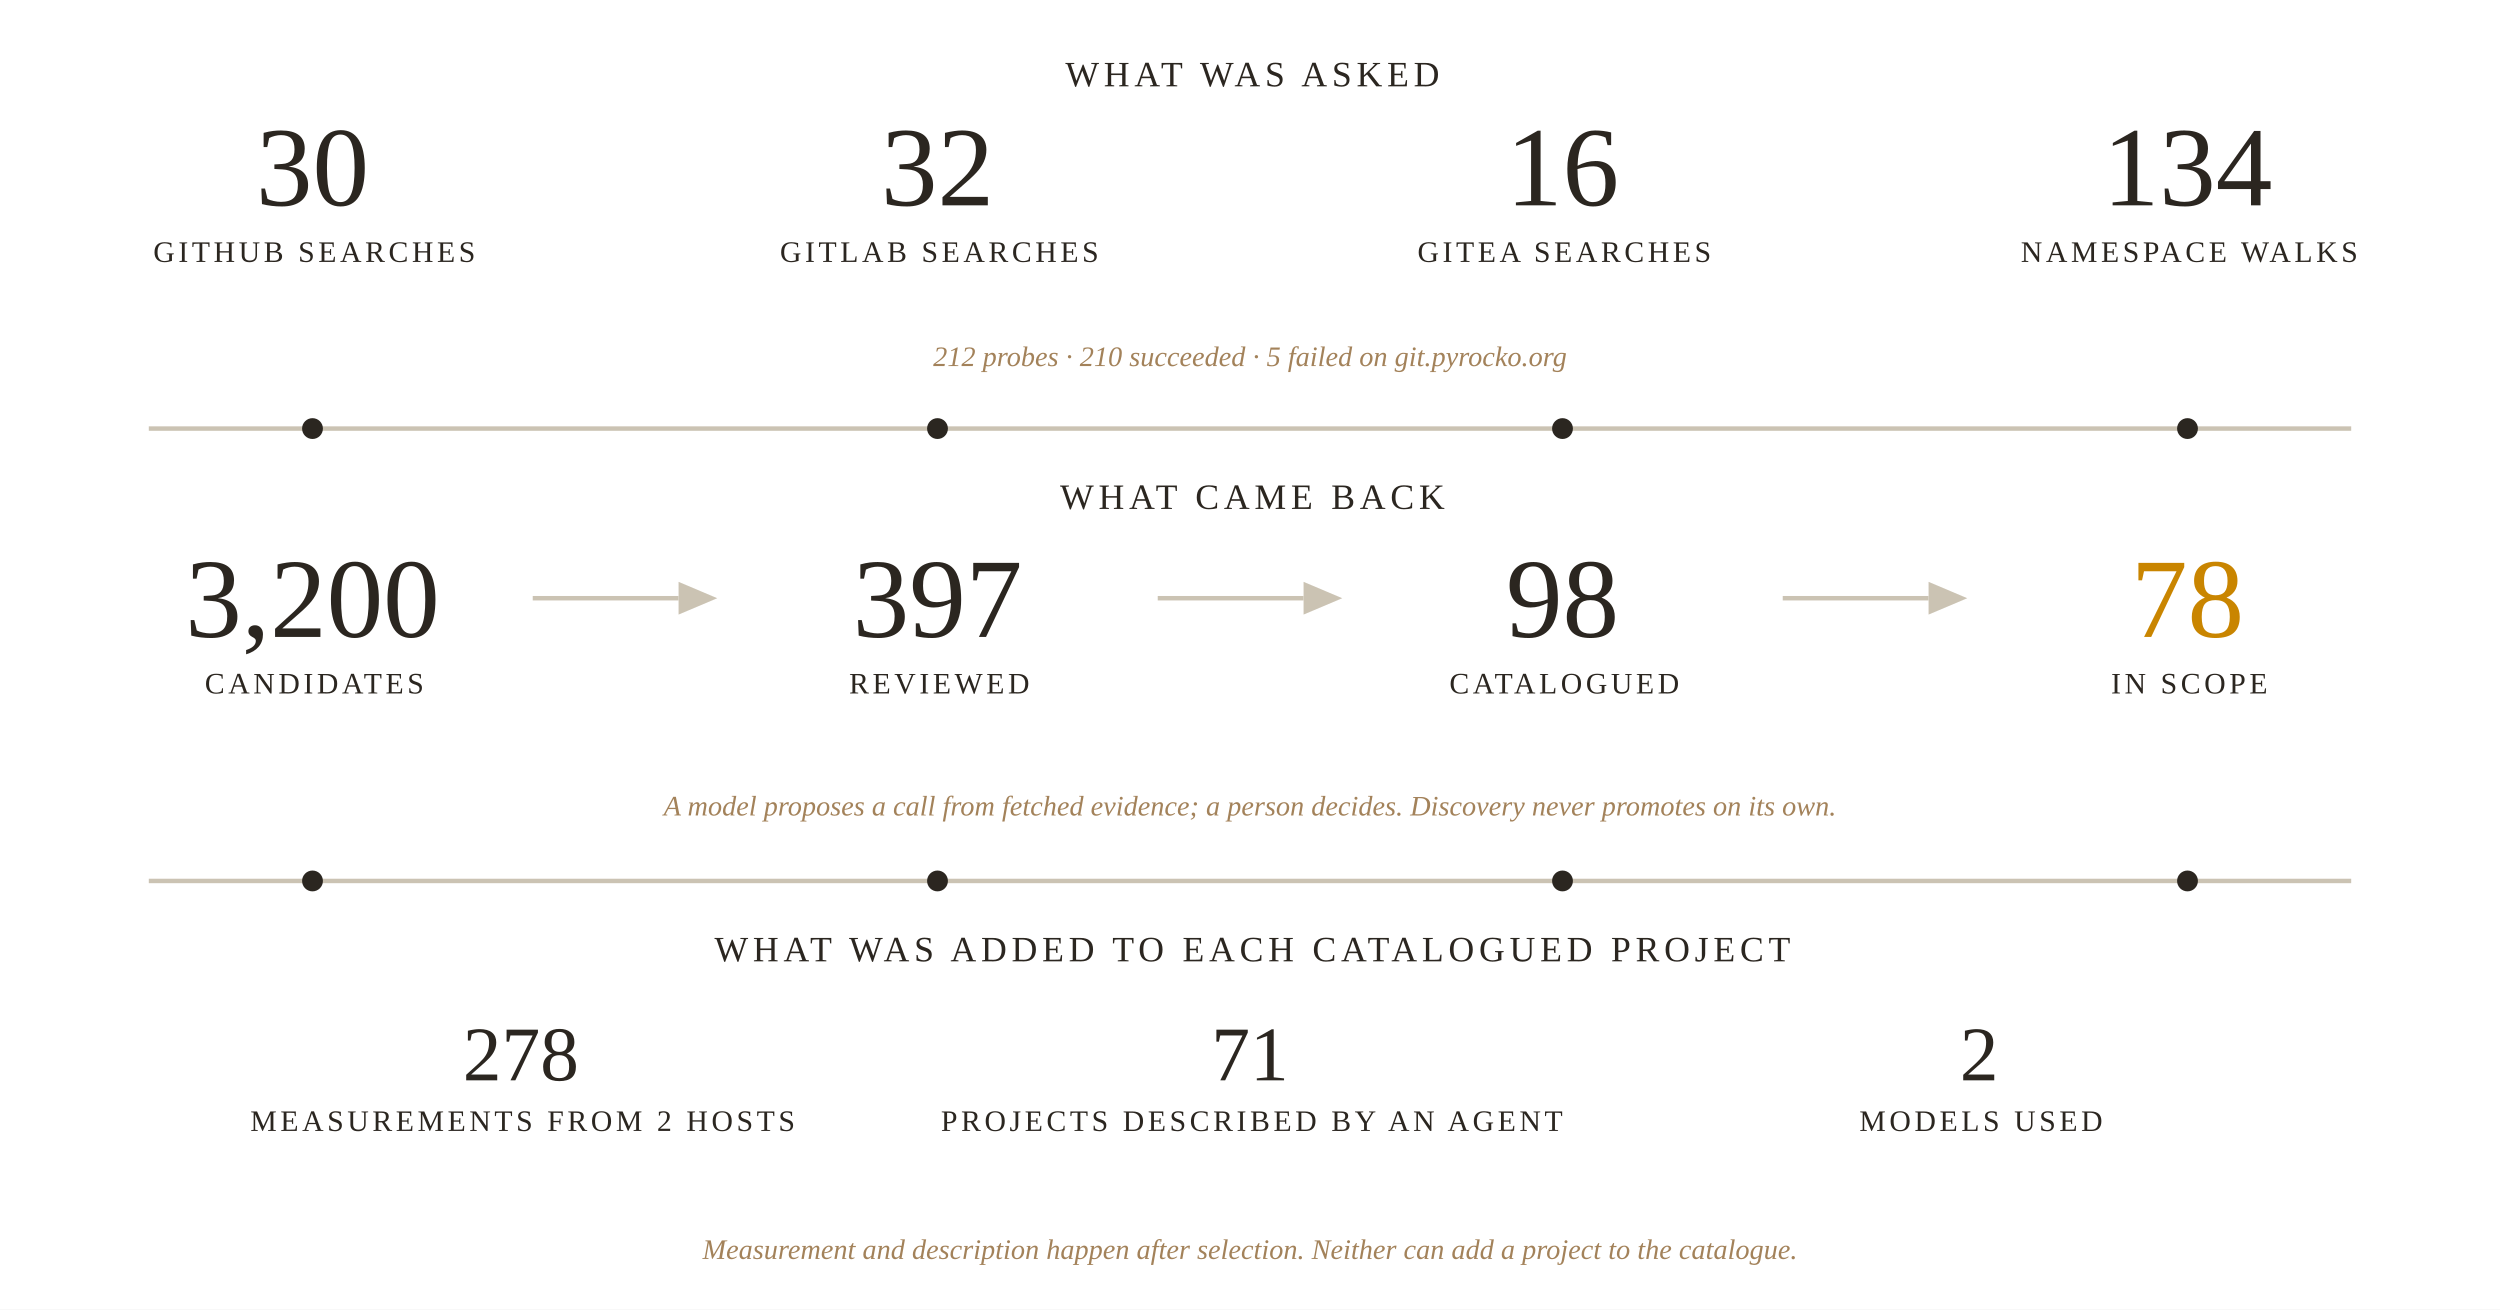
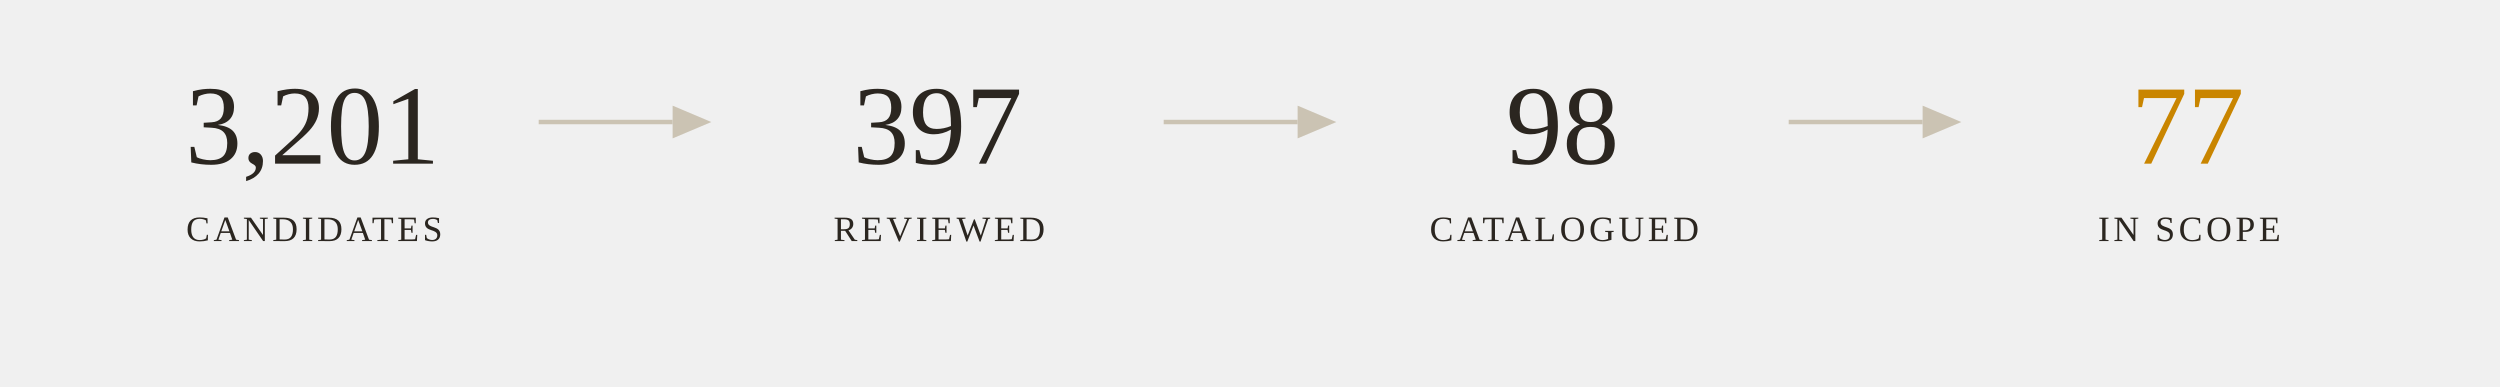
- <svg xmlns="http://www.w3.org/2000/svg" version="1.1" width="1680" height="880" viewBox="0 0 1680 880">
-   <rect x="0" y="0" width="1680" height="880" fill="#ffffff" />
+ <svg xmlns="http://www.w3.org/2000/svg" version="1.1" width="1680" height="260" viewBox="0 0 1680 260">
  <g font-family="Georgia, 'Times New Roman', serif" text-anchor="middle">
-     <text x="841.6" y="58" font-size="24" fill="#2b2620" text-anchor="middle" letter-spacing="3.2">WHAT WAS ASKED</text>
-     <text x="210" y="138" font-size="76" fill="#2b2620" text-anchor="middle">30</text>
-     <text x="211.2" y="176" font-size="20" fill="#2b2620" text-anchor="middle" letter-spacing="2.4">GITHUB SEARCHES</text>
-     <text x="630" y="138" font-size="76" fill="#2b2620" text-anchor="middle">32</text>
-     <text x="631.2" y="176" font-size="20" fill="#2b2620" text-anchor="middle" letter-spacing="2.4">GITLAB SEARCHES</text>
-     <text x="1050" y="138" font-size="76" fill="#2b2620" text-anchor="middle">16</text>
-     <text x="1051.2" y="176" font-size="20" fill="#2b2620" text-anchor="middle" letter-spacing="2.4">GITEA SEARCHES</text>
-     <text x="1470" y="138" font-size="76" fill="#2b2620" text-anchor="middle">134</text>
-     <text x="1471.2" y="176" font-size="20" fill="#2b2620" text-anchor="middle" letter-spacing="2.4">NAMESPACE WALKS</text>
-     <text x="840" y="246" font-size="19" fill="#a3825a" text-anchor="middle" font-style="italic">212 probes · 210 succeeded · 5 failed on git.pyrocko.org</text>
-     <path d="M 100,288 L 1580,288" stroke="#cbc3b3" stroke-width="3" fill="none" />
-     <circle cx="210" cy="288" r="7" fill="#2b2620" />
-     <circle cx="630" cy="288" r="7" fill="#2b2620" />
-     <circle cx="1050" cy="288" r="7" fill="#2b2620" />
-     <circle cx="1470" cy="288" r="7" fill="#2b2620" />
-     <text x="841.6" y="342" font-size="24" fill="#2b2620" text-anchor="middle" letter-spacing="3.2">WHAT CAME BACK</text>
-     <text x="210" y="428" font-size="76" fill="#2b2620" text-anchor="middle">3,200</text>
-     <text x="211.2" y="466" font-size="20" fill="#2b2620" text-anchor="middle" letter-spacing="2.4">CANDIDATES</text>
-     <text x="630" y="428" font-size="76" fill="#2b2620" text-anchor="middle">397</text>
-     <text x="631.2" y="466" font-size="20" fill="#2b2620" text-anchor="middle" letter-spacing="2.4">REVIEWED</text>
-     <text x="1050" y="428" font-size="76" fill="#2b2620" text-anchor="middle">98</text>
-     <text x="1051.2" y="466" font-size="20" fill="#2b2620" text-anchor="middle" letter-spacing="2.4">CATALOGUED</text>
-     <text x="1470" y="428" font-size="76" fill="#c98500" text-anchor="middle">78</text>
-     <text x="1471.2" y="466" font-size="20" fill="#2b2620" text-anchor="middle" letter-spacing="2.4">IN SCOPE</text>
-     <path d="M 358,402 L 456,402" stroke="#cbc3b3" stroke-width="3" fill="none" />
-     <path d="M 456,391 L 482,402 L 456,413 Z" fill="#cbc3b3" />
-     <path d="M 778,402 L 876,402" stroke="#cbc3b3" stroke-width="3" fill="none" />
-     <path d="M 876,391 L 902,402 L 876,413 Z" fill="#cbc3b3" />
-     <path d="M 1198,402 L 1296,402" stroke="#cbc3b3" stroke-width="3" fill="none" />
-     <path d="M 1296,391 L 1322,402 L 1296,413 Z" fill="#cbc3b3" />
-     <text x="840" y="548" font-size="19" fill="#a3825a" text-anchor="middle" font-style="italic">A model proposes a call from fetched evidence; a person decides. Discovery never promotes on its own.</text>
-     <path d="M 100,592 L 1580,592" stroke="#cbc3b3" stroke-width="3" fill="none" />
-     <circle cx="210" cy="592" r="7" fill="#2b2620" />
-     <circle cx="630" cy="592" r="7" fill="#2b2620" />
-     <circle cx="1050" cy="592" r="7" fill="#2b2620" />
-     <circle cx="1470" cy="592" r="7" fill="#2b2620" />
-     <text x="841.6" y="646" font-size="24" fill="#2b2620" text-anchor="middle" letter-spacing="3.2">WHAT WAS ADDED TO EACH CATALOGUED PROJECT</text>
-     <text x="350" y="726" font-size="52" fill="#2b2620" text-anchor="middle">278</text>
-     <text x="351.2" y="760" font-size="20" fill="#2b2620" text-anchor="middle" letter-spacing="2.4">MEASUREMENTS FROM 2 HOSTS</text>
-     <text x="840" y="726" font-size="52" fill="#2b2620" text-anchor="middle">71</text>
-     <text x="841.2" y="760" font-size="20" fill="#2b2620" text-anchor="middle" letter-spacing="2.4">PROJECTS DESCRIBED BY AN AGENT</text>
-     <text x="1330" y="726" font-size="52" fill="#2b2620" text-anchor="middle">2</text>
-     <text x="1331.2" y="760" font-size="20" fill="#2b2620" text-anchor="middle" letter-spacing="2.4">MODELS USED</text>
-     <text x="840" y="846" font-size="19" fill="#a3825a" text-anchor="middle" font-style="italic">Measurement and description happen after selection. Neither can add a project to the catalogue.</text>
+     <text x="210" y="110" font-size="76" fill="#2b2620" text-anchor="middle">3,201</text>
+     <text x="211.2" y="162" font-size="24" fill="#2b2620" text-anchor="middle" letter-spacing="2.4">CANDIDATES</text>
+     <text x="630" y="110" font-size="76" fill="#2b2620" text-anchor="middle">397</text>
+     <text x="631.2" y="162" font-size="24" fill="#2b2620" text-anchor="middle" letter-spacing="2.4">REVIEWED</text>
+     <text x="1050" y="110" font-size="76" fill="#2b2620" text-anchor="middle">98</text>
+     <text x="1051.2" y="162" font-size="24" fill="#2b2620" text-anchor="middle" letter-spacing="2.4">CATALOGUED</text>
+     <text x="1470" y="110" font-size="76" fill="#c98500" text-anchor="middle">77</text>
+     <text x="1471.2" y="162" font-size="24" fill="#2b2620" text-anchor="middle" letter-spacing="2.4">IN SCOPE</text>
+     <path d="M 362,82 L 452,82" stroke="#cbc3b3" stroke-width="3" fill="none" />
+     <path d="M 452,71 L 478,82 L 452,93 Z" fill="#cbc3b3" />
+     <path d="M 782,82 L 872,82" stroke="#cbc3b3" stroke-width="3" fill="none" />
+     <path d="M 872,71 L 898,82 L 872,93 Z" fill="#cbc3b3" />
+     <path d="M 1202,82 L 1292,82" stroke="#cbc3b3" stroke-width="3" fill="none" />
+     <path d="M 1292,71 L 1318,82 L 1292,93 Z" fill="#cbc3b3" />
  </g>
</svg>
